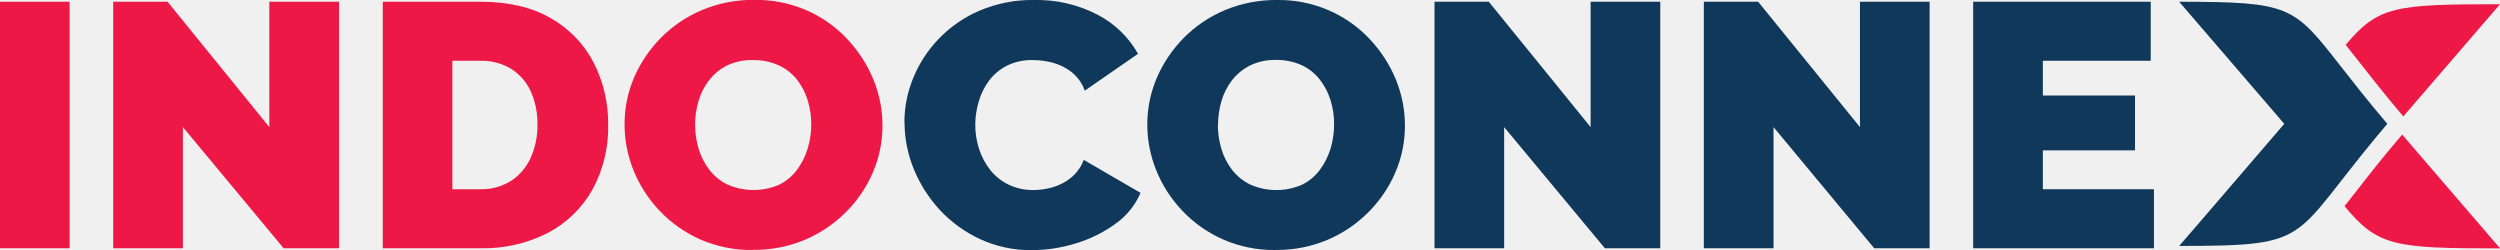
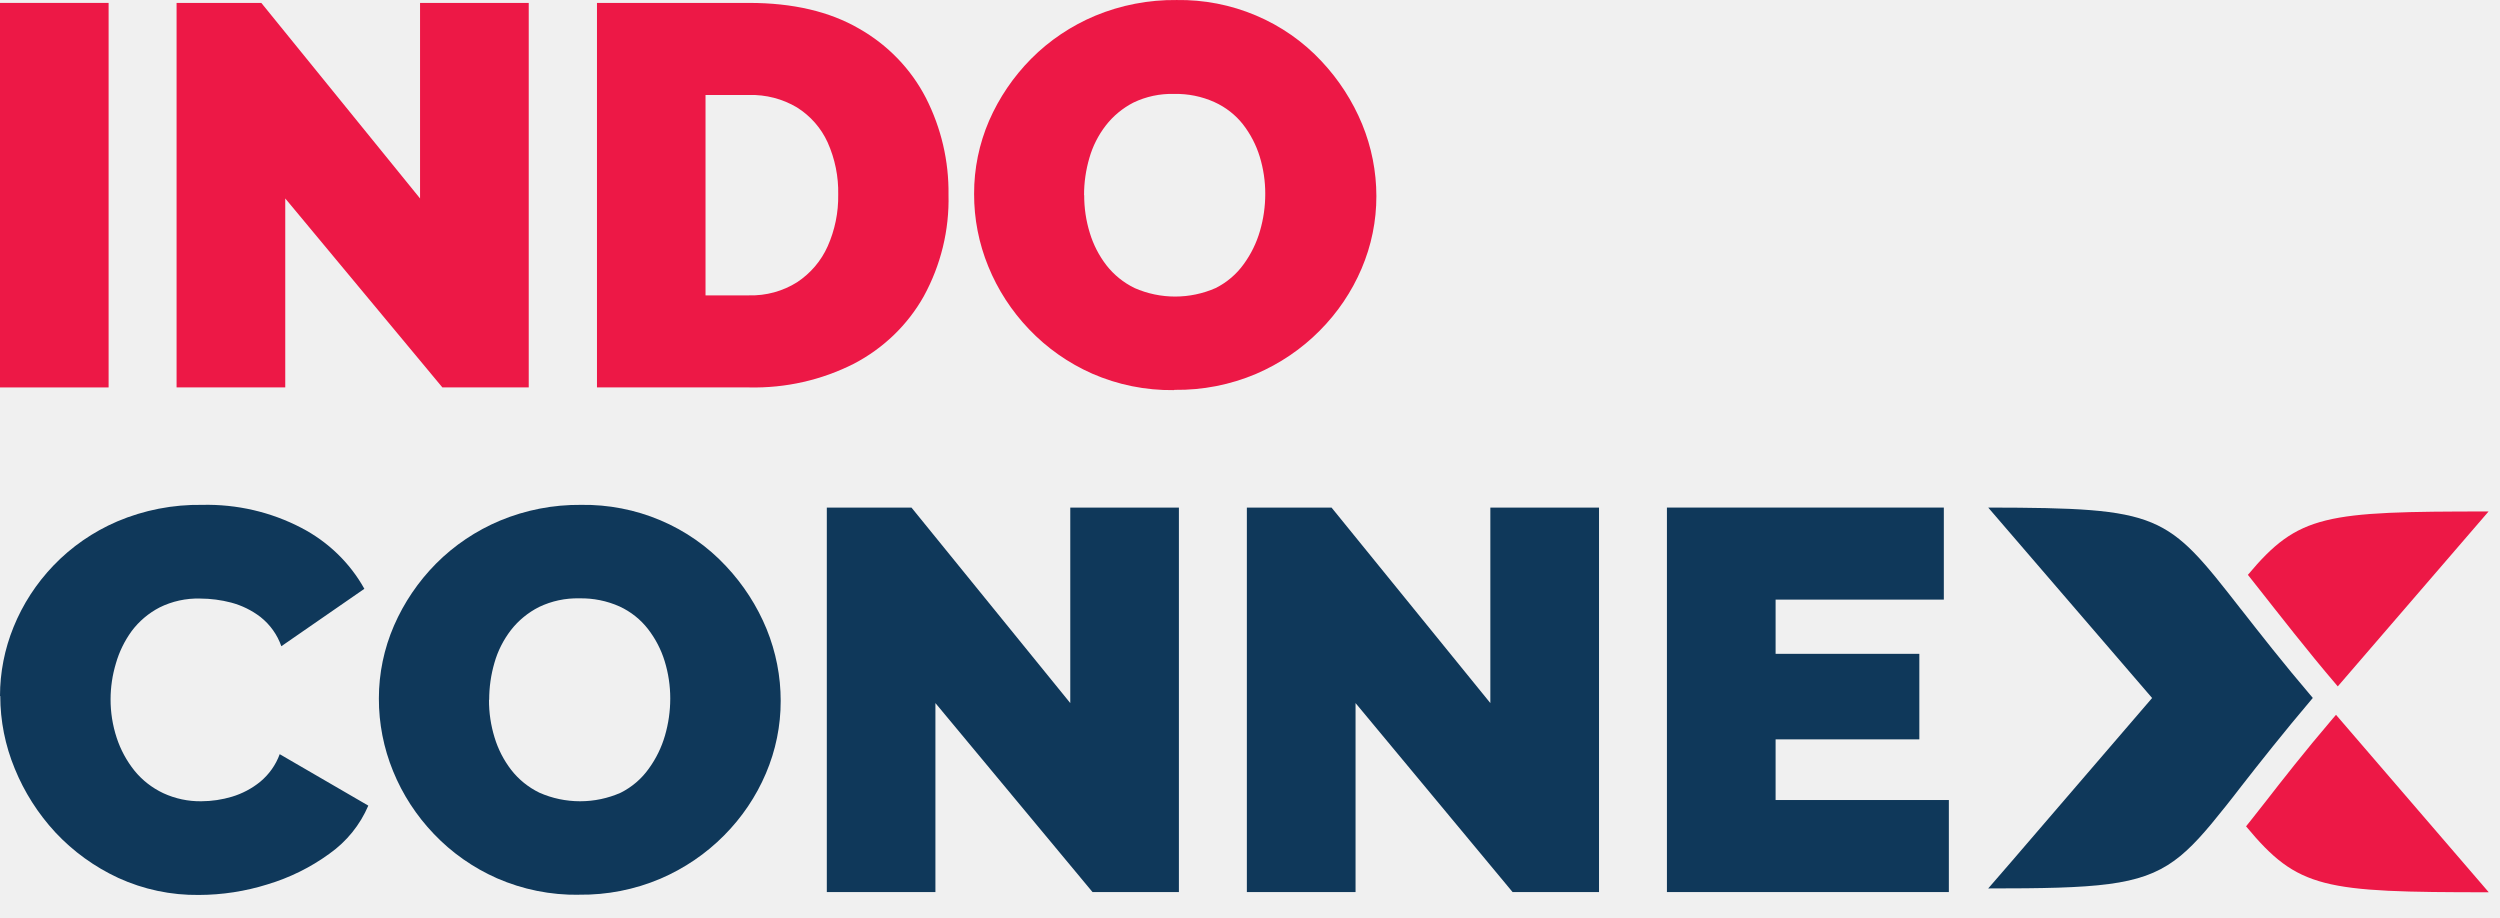
- <svg xmlns="http://www.w3.org/2000/svg" width="170" height="17" viewBox="0 0 170 17" fill="none">
-   <g clip-path="url(#clip0_202_2947)">
-     <mask id="mask0_202_2947" style="mask-type:luminance" maskUnits="userSpaceOnUse" x="0" y="0" width="170" height="17">
-       <path d="M170 0H0V17H170V0Z" fill="white" />
-     </mask>
-     <g mask="url(#mask0_202_2947)">
-       <path d="M4.735 0.118H0V16.882H4.735V0.118Z" fill="#ED1846" />
-       <path d="M12.437 8.643V16.882H7.699V0.118H11.393L18.314 8.643V0.118H23.053V16.882H19.288L12.437 8.643Z" fill="#ED1846" />
-       <path d="M26.028 16.882V0.118H32.66C34.57 0.118 36.169 0.492 37.457 1.239C38.709 1.951 39.721 3.001 40.37 4.261C41.037 5.571 41.374 7.015 41.355 8.476C41.394 10.021 41.021 11.551 40.273 12.915C39.574 14.156 38.52 15.174 37.238 15.845C35.827 16.562 34.252 16.919 32.66 16.882H26.028ZM36.546 8.476C36.563 7.693 36.406 6.917 36.085 6.199C35.802 5.575 35.337 5.045 34.748 4.675C34.121 4.301 33.395 4.112 32.66 4.132H30.761V12.869H32.657C33.401 12.889 34.133 12.688 34.757 12.294C35.342 11.906 35.803 11.364 36.085 10.733C36.402 10.021 36.559 9.251 36.546 8.476Z" fill="#ED1846" />
-       <path d="M51.169 17C49.947 17.014 48.735 16.769 47.62 16.282C46.578 15.82 45.641 15.161 44.863 14.344C44.102 13.547 43.5 12.618 43.089 11.607C42.677 10.601 42.467 9.527 42.471 8.444C42.467 7.35 42.689 6.265 43.124 5.256C43.56 4.253 44.182 3.337 44.958 2.553C45.753 1.754 46.703 1.116 47.753 0.676C48.874 0.211 50.083 -0.022 51.302 -0.008C52.49 -0.026 53.667 0.203 54.756 0.663C55.845 1.123 56.82 1.804 57.617 2.66C58.374 3.466 58.975 4.398 59.392 5.411C59.8 6.406 60.009 7.468 60.01 8.539C60.012 9.624 59.793 10.699 59.365 11.702C58.938 12.706 58.32 13.623 57.543 14.404C56.752 15.204 55.807 15.845 54.763 16.293C53.644 16.768 52.434 17.005 51.214 16.989M47.271 8.502C47.269 9.057 47.35 9.609 47.514 10.14C47.667 10.651 47.913 11.131 48.241 11.558C48.567 11.975 48.987 12.315 49.469 12.55C50.024 12.794 50.626 12.921 51.236 12.921C51.845 12.921 52.448 12.794 53.003 12.55C53.495 12.303 53.916 11.943 54.231 11.5C54.548 11.064 54.786 10.578 54.934 10.063C55.088 9.536 55.166 8.992 55.165 8.444C55.167 7.893 55.085 7.345 54.923 6.817C54.767 6.31 54.52 5.834 54.192 5.411C53.863 4.994 53.434 4.661 52.944 4.439C52.395 4.194 51.797 4.073 51.193 4.086C50.579 4.068 49.969 4.198 49.418 4.462C48.946 4.706 48.533 5.047 48.212 5.463C47.884 5.888 47.641 6.368 47.496 6.88C47.342 7.407 47.264 7.952 47.265 8.499" fill="#ED1846" />
-       <path d="M61.498 8.338C61.498 7.307 61.699 6.286 62.089 5.327C62.491 4.335 63.081 3.425 63.828 2.645C64.613 1.827 65.559 1.173 66.612 0.722C67.778 0.226 69.041 -0.02 70.315 -7.82078e-06C71.821 -0.035 73.311 0.311 74.639 1.003C75.802 1.608 76.756 2.532 77.384 3.66L73.763 6.164C73.59 5.663 73.274 5.221 72.852 4.888C72.475 4.598 72.041 4.385 71.578 4.261C71.138 4.146 70.684 4.087 70.229 4.085C69.613 4.067 69.003 4.201 68.454 4.474C67.974 4.723 67.558 5.075 67.239 5.503C66.927 5.932 66.694 6.411 66.549 6.917C66.398 7.424 66.32 7.948 66.319 8.476C66.316 9.045 66.406 9.612 66.585 10.155C66.754 10.675 67.018 11.162 67.363 11.592C67.699 12.005 68.126 12.339 68.614 12.57C69.133 12.811 69.703 12.932 70.279 12.923C70.731 12.921 71.181 12.854 71.613 12.725C72.062 12.589 72.48 12.369 72.841 12.075C73.229 11.754 73.523 11.338 73.692 10.87L77.555 13.113C77.199 13.953 76.61 14.68 75.855 15.215C75.041 15.806 74.128 16.257 73.157 16.549C72.191 16.85 71.184 17.005 70.17 17.009C68.957 17.023 67.756 16.769 66.659 16.267C65.62 15.786 64.687 15.112 63.914 14.283C63.157 13.465 62.556 12.521 62.139 11.497C61.724 10.492 61.51 9.418 61.509 8.335" fill="#0F385A" />
-       <path d="M86.736 17C85.506 17.017 84.288 16.772 83.166 16.281C82.124 15.82 81.187 15.161 80.409 14.343C79.648 13.546 79.046 12.618 78.635 11.606C78.223 10.6 78.013 9.527 78.017 8.444C78.016 7.352 78.24 6.271 78.676 5.264C79.112 4.262 79.734 3.346 80.51 2.562C81.305 1.762 82.255 1.124 83.305 0.684C84.42 0.222 85.621 -0.011 86.834 -4.71526e-05C88.021 -0.018 89.198 0.211 90.287 0.672C91.376 1.132 92.352 1.812 93.148 2.668C93.906 3.473 94.508 4.405 94.923 5.419C95.329 6.415 95.537 7.476 95.535 8.547C95.538 9.633 95.319 10.707 94.891 11.71C94.464 12.714 93.846 13.631 93.069 14.412C92.277 15.212 91.333 15.854 90.288 16.301C89.17 16.776 87.96 17.013 86.739 16.997M82.817 8.501C82.815 9.056 82.897 9.608 83.06 10.14C83.213 10.651 83.46 11.131 83.787 11.557C84.113 11.975 84.533 12.314 85.015 12.549C85.572 12.796 86.177 12.924 86.789 12.924C87.402 12.924 88.007 12.796 88.564 12.549C89.053 12.302 89.473 11.942 89.786 11.5C90.103 11.063 90.341 10.577 90.49 10.062C90.643 9.536 90.721 8.991 90.72 8.444C90.722 7.893 90.64 7.345 90.478 6.817C90.322 6.309 90.075 5.833 89.747 5.411C89.422 4.992 88.998 4.656 88.511 4.43C87.962 4.185 87.364 4.064 86.76 4.077C86.15 4.062 85.546 4.191 85 4.453C84.519 4.697 84.099 5.042 83.772 5.462C83.446 5.888 83.203 6.368 83.057 6.88C82.903 7.406 82.825 7.951 82.826 8.499" fill="#0F385A" />
-       <path d="M102.282 8.643V16.882H97.547V0.118H101.238L108.162 8.643V0.118H112.898V16.882H109.132L102.282 8.643Z" fill="#0F385A" />
-       <path d="M120.6 8.643V16.882H115.861V0.118H119.553L126.477 8.643V0.118H131.215V16.882H127.447L120.6 8.643Z" fill="#0F385A" />
-       <path d="M146.468 12.869V16.882H134.176V0.118H146.249V4.132H138.914V6.495H145.181V10.224H138.914V12.869H146.468Z" fill="#0F385A" />
-       <path d="M159.204 4.551C155.951 0.383 155.758 0.133 148.184 0.118L155.33 8.421L155.016 8.786L149.222 15.525L148.184 16.724C152.916 16.724 154.773 16.615 156.291 15.517C157.018 14.993 157.672 14.232 158.53 13.151C158.743 12.883 158.965 12.601 159.204 12.288C160.012 11.253 161.008 9.988 162.336 8.418C161.008 6.86 160.015 5.584 159.204 4.549" fill="#0F385A" />
-       <path fill-rule="evenodd" clip-rule="evenodd" d="M159.506 3.051C161.718 0.409 162.869 0.288 170 0.288L163.425 7.916L163.345 7.821C162.1 6.363 160.946 4.874 159.763 3.376L159.506 3.051Z" fill="#ED1846" />
-       <path d="M170 16.882L163.348 9.154L163.194 9.333C161.949 10.793 161.014 11.992 160.263 12.958L159.618 13.777C159.553 13.861 159.491 13.938 159.426 14.016C161.692 16.747 162.786 16.891 170 16.891" fill="#ED1846" />
-     </g>
-   </g>
-   <defs>
-     <clipPath id="clip0_202_2947">
-       <rect width="170" height="17" fill="white" />
-     </clipPath>
-   </defs>
+ <svg xmlns="http://www.w3.org/2000/svg" width="109" height="40" viewBox="0 0 109 40" fill="none">
+   <path d="M4.735 0.127H0V16.892H4.735V0.127Z" fill="#ED1846" />
+   <path d="M12.437 8.652V16.892H7.699V0.127H11.393L18.314 8.652V0.127H23.053V16.892H19.288L12.437 8.652Z" fill="#ED1846" />
+   <path d="M26.028 16.892V0.127H32.66C34.57 0.127 36.169 0.501 37.457 1.249C38.709 1.96 39.721 3.01 40.37 4.27C41.037 5.58 41.374 7.024 41.355 8.485C41.394 10.031 41.021 11.56 40.273 12.924C39.574 14.166 38.52 15.183 37.238 15.854C35.827 16.571 34.252 16.928 32.66 16.892H26.028ZM36.546 8.485C36.563 7.703 36.406 6.926 36.085 6.208C35.802 5.584 35.337 5.054 34.748 4.684C34.121 4.31 33.395 4.122 32.66 4.141H30.761V12.878H32.657C33.401 12.898 34.133 12.697 34.757 12.303C35.342 11.915 35.803 11.374 36.085 10.742C36.402 10.03 36.559 9.261 36.546 8.485Z" fill="#ED1846" />
+   <path d="M51.169 17.009C49.947 17.024 48.735 16.778 47.62 16.291C46.578 15.829 45.641 15.171 44.863 14.353C44.102 13.556 43.5 12.628 43.089 11.616C42.677 10.61 42.467 9.536 42.471 8.453C42.467 7.359 42.689 6.275 43.124 5.265C43.56 4.263 44.182 3.347 44.958 2.563C45.753 1.763 46.703 1.125 47.753 0.685C48.874 0.22 50.083 -0.013 51.302 0.001C52.49 -0.017 53.667 0.212 54.756 0.673C55.845 1.133 56.82 1.813 57.617 2.669C58.374 3.475 58.975 4.407 59.392 5.42C59.8 6.416 60.009 7.477 60.01 8.548C60.012 9.634 59.793 10.709 59.365 11.711C58.938 12.715 58.32 13.632 57.543 14.413C56.752 15.213 55.807 15.854 54.763 16.302C53.644 16.777 52.434 17.014 51.214 16.998M47.271 8.511C47.269 9.066 47.35 9.618 47.514 10.15C47.667 10.661 47.913 11.141 48.241 11.567C48.567 11.985 48.987 12.324 49.469 12.559C50.024 12.803 50.626 12.93 51.236 12.93C51.845 12.93 52.448 12.803 53.003 12.559C53.495 12.312 53.916 11.952 54.231 11.51C54.548 11.073 54.786 10.587 54.934 10.072C55.088 9.546 55.166 9.001 55.165 8.453C55.167 7.902 55.085 7.354 54.923 6.826C54.767 6.319 54.52 5.843 54.192 5.42C53.863 5.003 53.434 4.67 52.944 4.449C52.395 4.203 51.797 4.082 51.193 4.095C50.579 4.078 49.969 4.207 49.418 4.472C48.946 4.715 48.533 5.057 48.212 5.472C47.884 5.897 47.641 6.378 47.496 6.889C47.342 7.416 47.264 7.961 47.265 8.508" fill="#ED1846" />
+   <path d="M0 30.349C0 29.319 0.201 28.297 0.591 27.339C0.993 26.347 1.583 25.437 2.331 24.657C3.115 23.839 4.062 23.185 5.114 22.733C6.281 22.238 7.544 21.992 8.817 22.012C10.323 21.977 11.814 22.322 13.141 23.015C14.304 23.62 15.259 24.544 15.886 25.672L12.266 28.176C12.092 27.675 11.777 27.233 11.355 26.899C10.977 26.61 10.544 26.397 10.08 26.273C9.64 26.158 9.187 26.099 8.731 26.097C8.116 26.079 7.505 26.213 6.957 26.485C6.476 26.735 6.061 27.087 5.741 27.515C5.429 27.944 5.196 28.423 5.052 28.929C4.9 29.435 4.822 29.96 4.821 30.487C4.819 31.057 4.909 31.624 5.087 32.166C5.257 32.687 5.52 33.173 5.865 33.604C6.201 34.017 6.629 34.351 7.116 34.581C7.636 34.822 8.206 34.944 8.781 34.935C9.234 34.933 9.683 34.866 10.116 34.736C10.565 34.601 10.982 34.38 11.343 34.087C11.731 33.765 12.025 33.35 12.195 32.882L16.058 35.125C15.701 35.964 15.113 36.692 14.357 37.226C13.543 37.818 12.63 38.269 11.659 38.56C10.694 38.862 9.686 39.017 8.672 39.02C7.459 39.035 6.259 38.781 5.161 38.279C4.122 37.797 3.19 37.123 2.416 36.295C1.659 35.476 1.058 34.533 0.642 33.509C0.226 32.503 0.012 31.43 0.012 30.346" fill="#0F385A" />
+   <path d="M25.238 39.012C24.009 39.029 22.79 38.783 21.669 38.293C20.626 37.832 19.689 37.173 18.912 36.355C18.15 35.558 17.548 34.63 17.137 33.618C16.726 32.612 16.516 31.538 16.519 30.456C16.518 29.363 16.742 28.282 17.179 27.276C17.615 26.273 18.236 25.358 19.012 24.573C19.807 23.774 20.757 23.136 21.808 22.696C22.922 22.233 24.124 22 25.336 22.012C26.523 21.994 27.701 22.223 28.79 22.683C29.879 23.143 30.854 23.824 31.651 24.68C32.409 25.485 33.01 26.417 33.426 27.431C33.831 28.427 34.039 29.488 34.038 30.559C34.04 31.644 33.821 32.719 33.393 33.722C32.966 34.726 32.348 35.643 31.571 36.424C30.78 37.224 29.835 37.865 28.791 38.313C27.672 38.788 26.462 39.025 25.241 39.009M21.32 30.513C21.317 31.068 21.399 31.62 21.562 32.152C21.716 32.663 21.962 33.143 22.29 33.569C22.615 33.987 23.035 34.326 23.517 34.561C24.074 34.808 24.68 34.935 25.292 34.935C25.904 34.935 26.509 34.808 27.066 34.561C27.556 34.314 27.975 33.953 28.288 33.512C28.605 33.075 28.843 32.589 28.992 32.074C29.145 31.548 29.223 31.003 29.223 30.456C29.224 29.905 29.142 29.356 28.98 28.828C28.825 28.321 28.577 27.845 28.25 27.422C27.924 27.004 27.5 26.667 27.013 26.442C26.465 26.197 25.866 26.076 25.262 26.088C24.653 26.073 24.049 26.203 23.502 26.465C23.021 26.709 22.602 27.053 22.275 27.474C21.948 27.9 21.705 28.38 21.559 28.892C21.405 29.418 21.328 29.963 21.328 30.51" fill="#0F385A" />
+   <path d="M40.784 30.654V38.894H36.049V22.13H39.74L46.664 30.654V22.13H51.4V38.894H47.634L40.784 30.654Z" fill="#0F385A" />
+   <path d="M59.102 30.654V38.894H54.363V22.13H58.055L64.979 30.654V22.13H69.717V38.894H65.949L59.102 30.654Z" fill="#0F385A" />
+   <path d="M84.97 34.881V38.894H72.678V22.13H84.751V26.143H77.416V28.507H83.683V32.236H77.416V34.881H84.97Z" fill="#0F385A" />
+   <path d="M97.706 26.563C94.453 22.394 94.26 22.144 86.686 22.13L93.832 30.433L93.518 30.798L87.724 37.537L86.686 38.736C91.418 38.736 93.275 38.627 94.793 37.529C95.52 37.005 96.174 36.243 97.032 35.162C97.245 34.895 97.467 34.613 97.706 34.3C98.514 33.265 99.51 32 100.838 30.43C99.51 28.872 98.517 27.595 97.706 26.56" fill="#0F385A" />
+   <path fill-rule="evenodd" clip-rule="evenodd" d="M98.008 25.063C100.22 22.421 101.371 22.3 108.502 22.3L101.927 29.927L101.847 29.832C100.602 28.375 99.448 26.886 98.265 25.388L98.008 25.063Z" fill="#ED1846" />
+   <path d="M108.502 38.894L101.85 31.166L101.696 31.344C100.451 32.805 99.516 34.004 98.765 34.97L98.12 35.789C98.055 35.873 97.993 35.95 97.928 36.028C100.194 38.759 101.288 38.903 108.502 38.903" fill="#ED1846" />
</svg>
